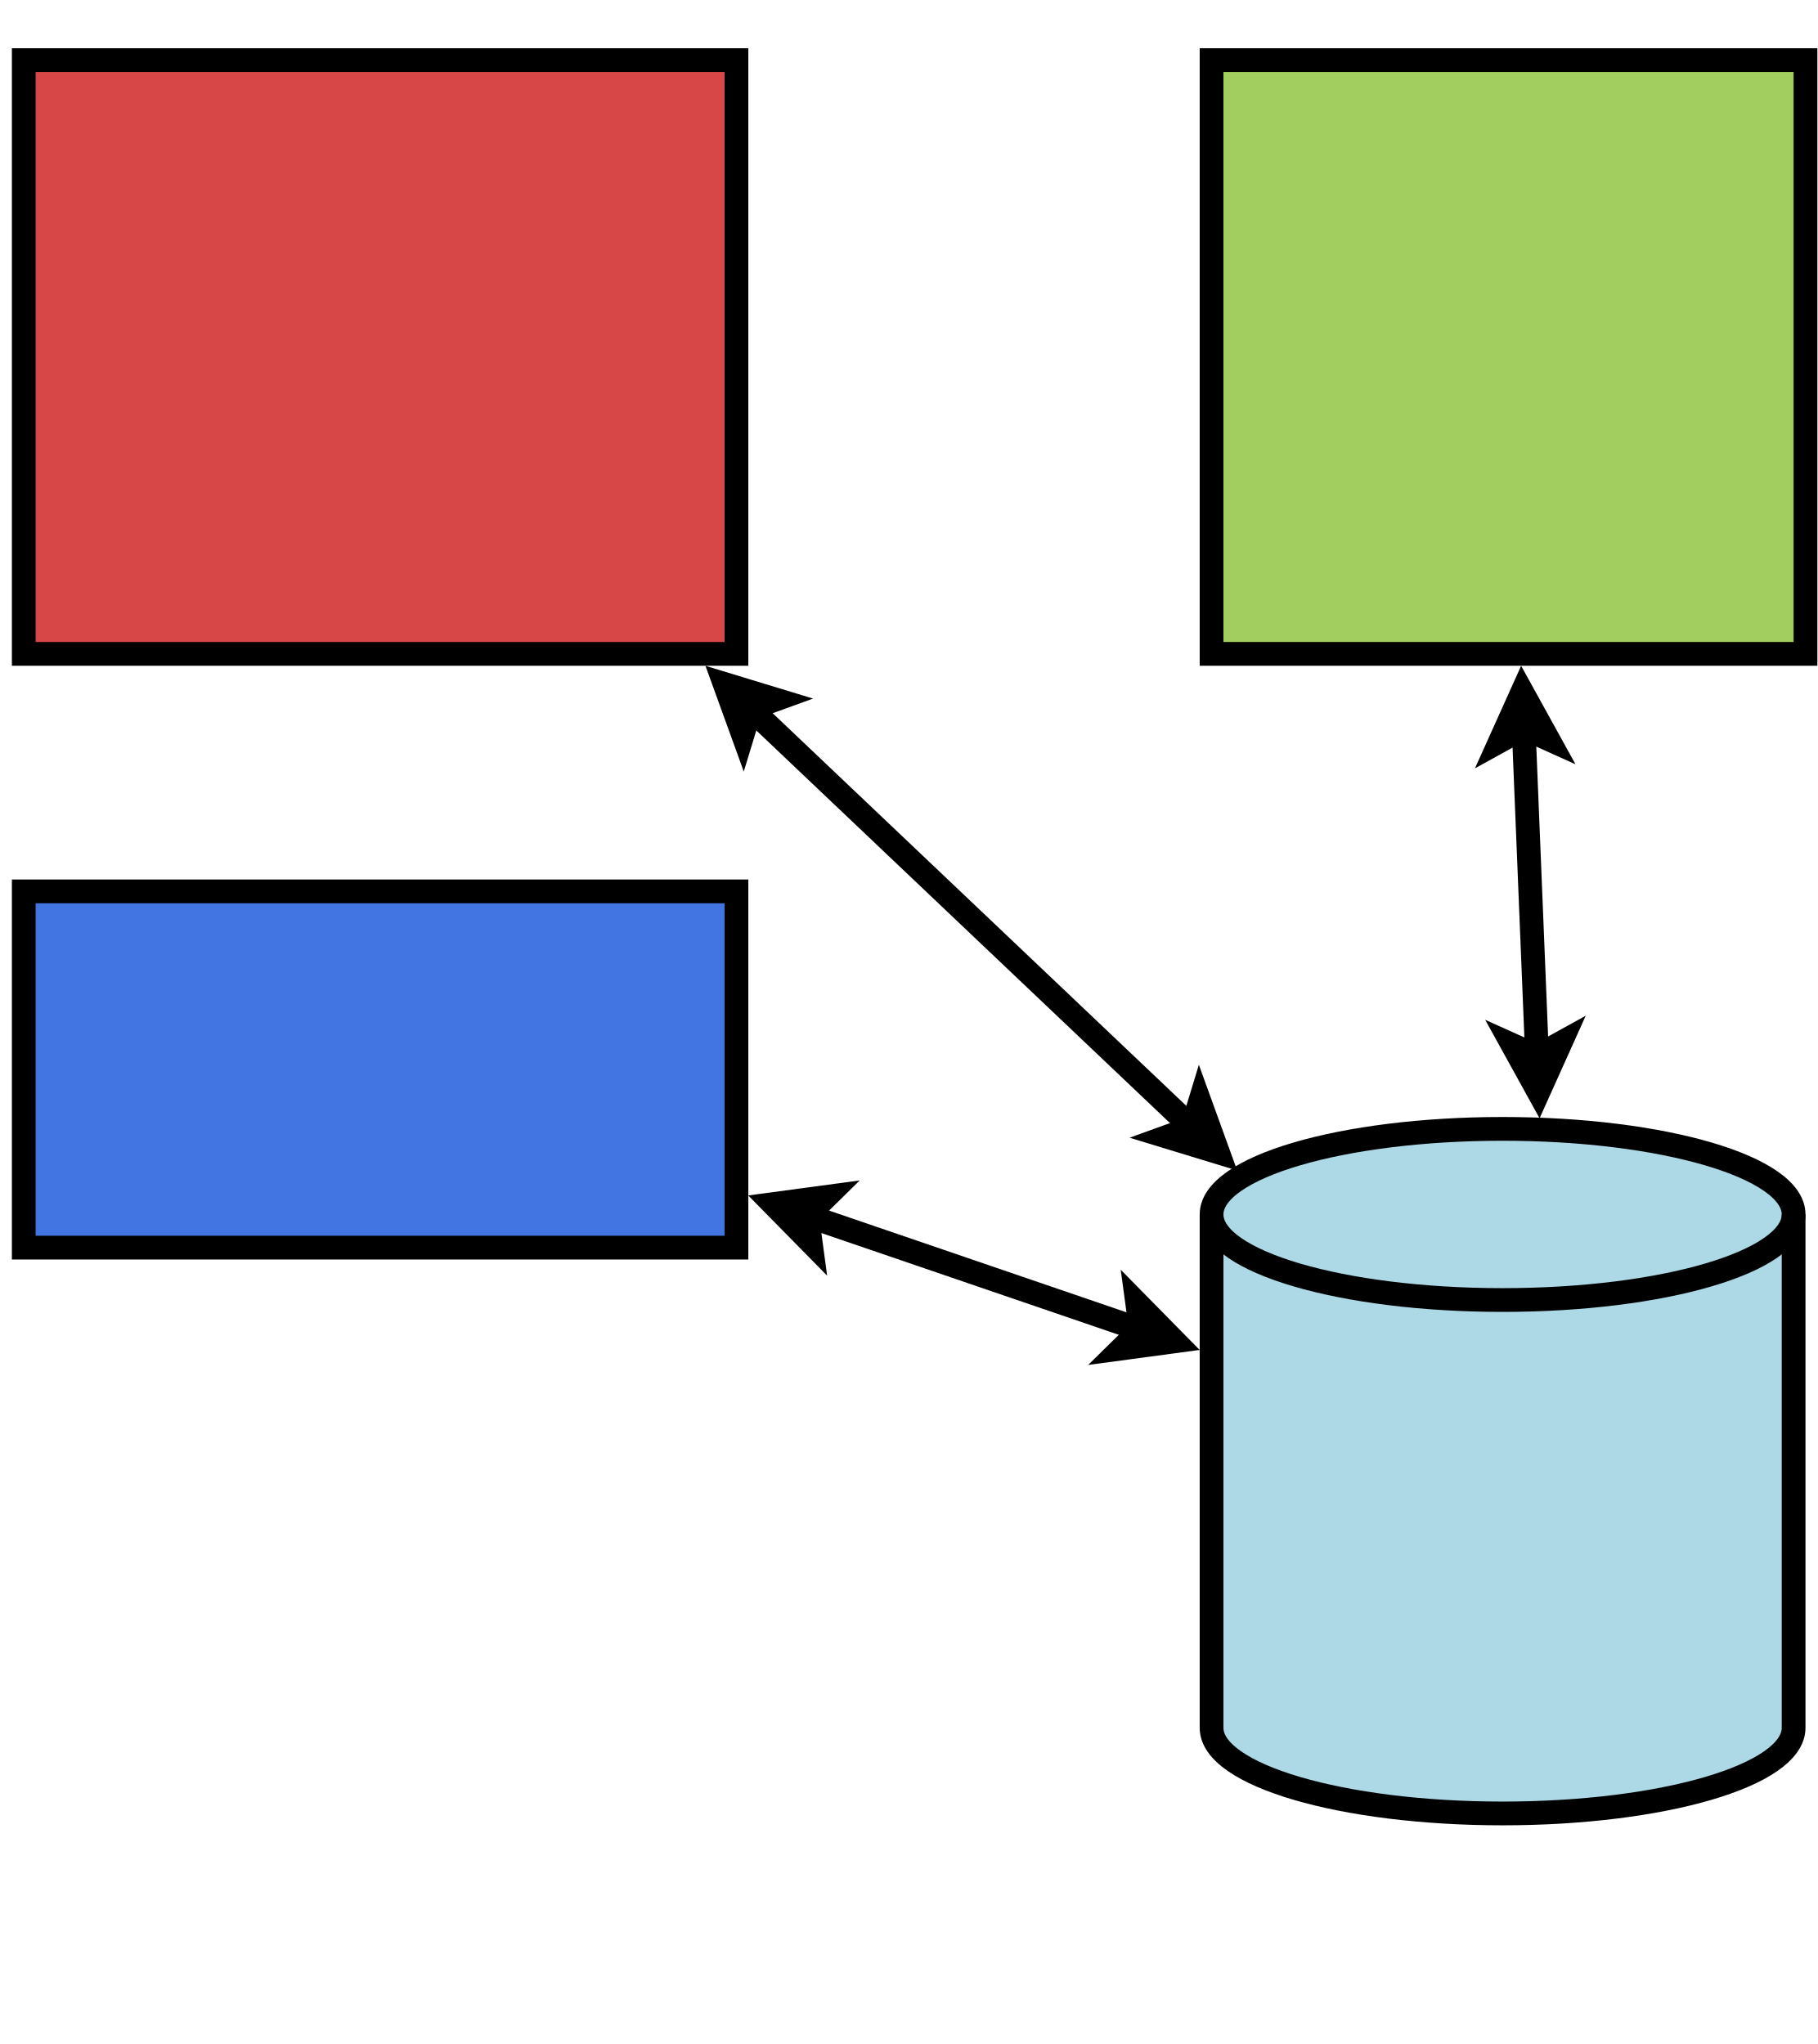
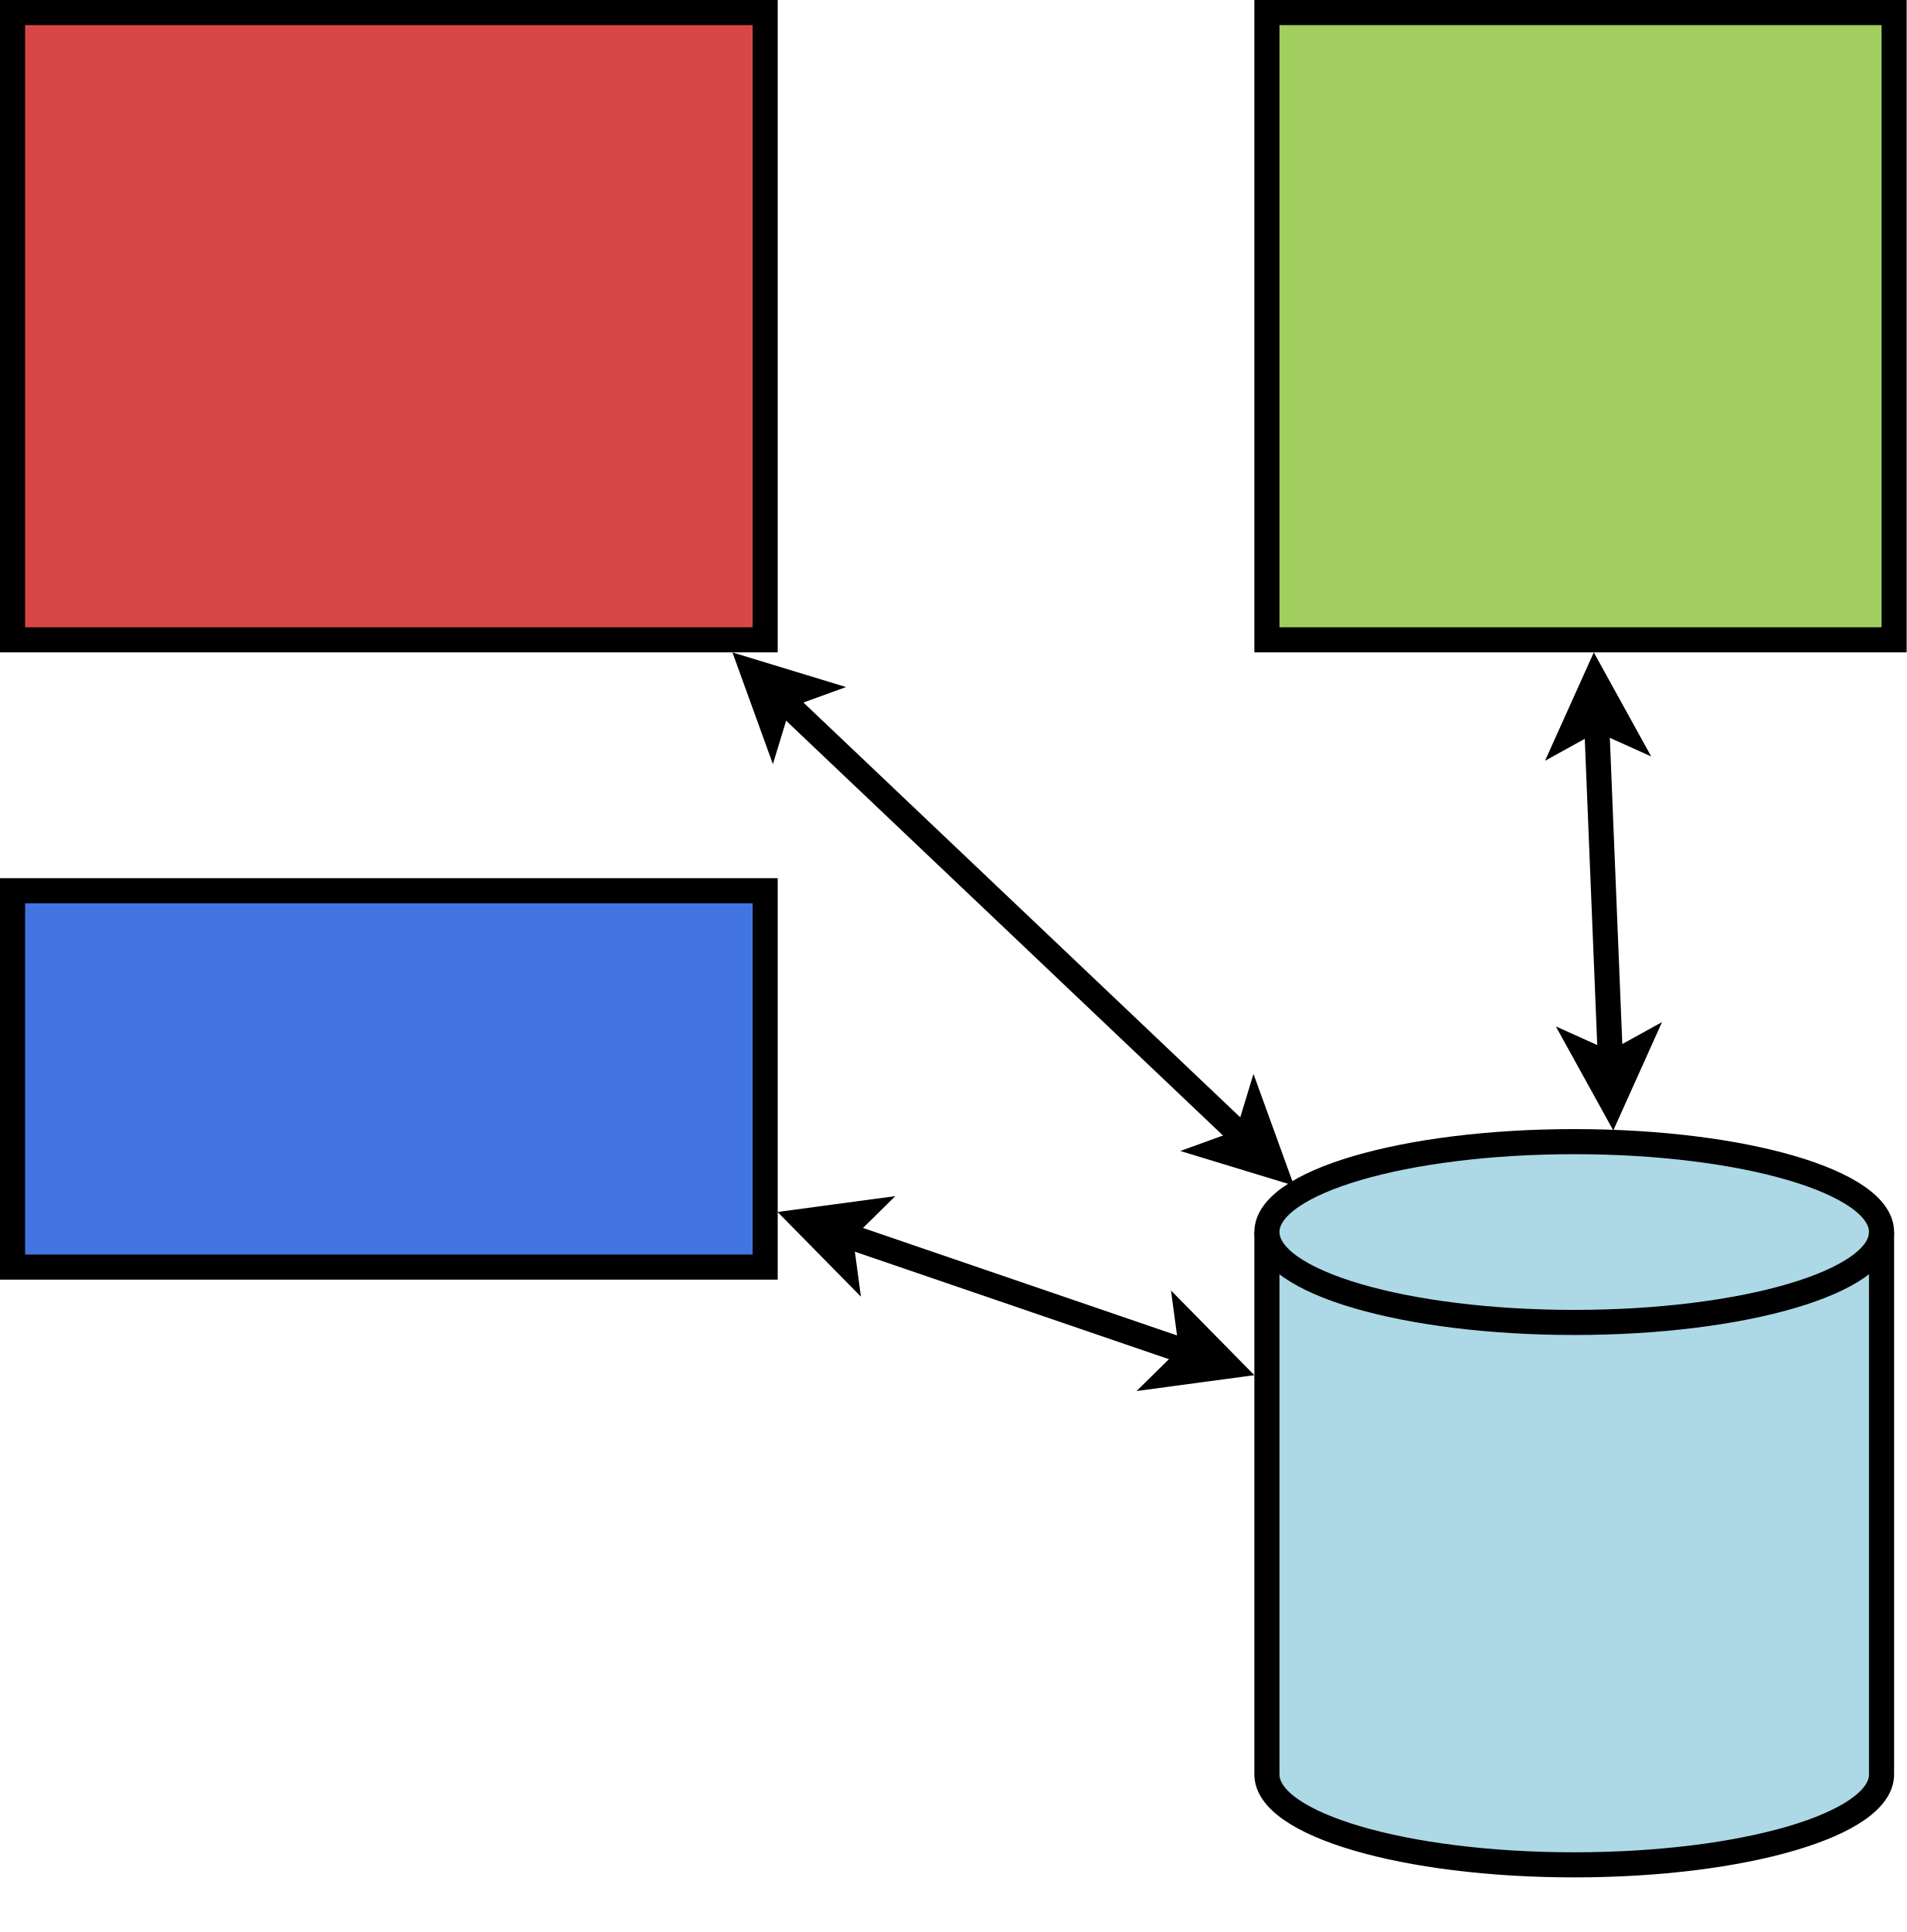
- <svg xmlns="http://www.w3.org/2000/svg" width="8cm" height="9cm" viewBox="-2 -2 153 166">
+ <svg xmlns="http://www.w3.org/2000/svg" width="400" viewBox="-1 -1 152 154">
  <g>
    <rect style="fill: #d84747" x="0" y="0" width="60" height="50" />
    <rect style="fill: none; fill-opacity:0; stroke-width: 2; stroke: #000000" x="0" y="0" width="60" height="50" />
  </g>
  <g>
    <rect style="fill: #a1ce5f" x="100" y="0" width="50" height="50" />
    <rect style="fill: none; fill-opacity:0; stroke-width: 2; stroke: #000000" x="100" y="0" width="50" height="50" />
  </g>
  <g>
    <rect style="fill: #4275e1" x="0" y="70" width="60" height="30" />
    <rect style="fill: none; fill-opacity:0; stroke-width: 2; stroke: #000000" x="0" y="70" width="60" height="30" />
  </g>
  <g>
    <rect style="fill: #add8e6" x="100" y="97.206" width="49" height="43.235" />
    <ellipse style="fill: #add8e6" cx="124.5" cy="140.441" rx="24.5" ry="7.206" />
    <ellipse style="fill: #add8e6" cx="124.5" cy="97.206" rx="24.5" ry="7.206" />
    <ellipse style="fill: none; fill-opacity:0; stroke-width: 2; stroke: #000000" cx="124.5" cy="97.206" rx="24.5" ry="7.206" />
    <path style="fill: none; fill-opacity:0; stroke-width: 2; stroke: #000000" d="M 149 97.206 L 149,140.441 C 149,144.421 138.031,147.647 124.5,147.647 C 110.969,147.647 100,144.421 100,140.441 L 100,97.206" />
-     <text font-size="12.8" style="fill: #000000;text-anchor:middle;font-family:sans-serif;font-style:normal;font-weight:normal" x="124.5" y="159.647">
-       <tspan x="124.5" y="159.647" />
-     </text>
  </g>
  <g>
    <line style="fill: none; fill-opacity:0; stroke-width: 2; stroke: #000000" x1="65.945" y1="97.303" x2="94.043" y2="106.919" />
    <polygon style="fill: #000000" points="63.106,96.331 67.539,95.734 65.945,97.303 66.243,99.519 " />
    <polygon style="fill: none; fill-opacity:0; stroke-width: 2; stroke: #000000" points="63.106,96.331 67.539,95.734 65.945,97.303 66.243,99.519 " />
    <polygon style="fill: #000000" points="96.881,107.891 92.449,108.488 94.043,106.919 93.744,104.703 " />
    <polygon style="fill: none; fill-opacity:0; stroke-width: 2; stroke: #000000" points="96.881,107.891 92.449,108.488 94.043,106.919 93.744,104.703 " />
  </g>
  <g>
    <line style="fill: none; fill-opacity:0; stroke-width: 2; stroke: #000000" x1="61.187" y1="54.609" x2="98.36" y2="89.901" />
    <polygon style="fill: #000000" points="59.012,52.544 63.289,53.847 61.187,54.609 60.535,56.748 " />
    <polygon style="fill: none; fill-opacity:0; stroke-width: 2; stroke: #000000" points="59.012,52.544 63.289,53.847 61.187,54.609 60.535,56.748 " />
    <polygon style="fill: #000000" points="100.536,91.967 96.258,90.663 98.36,89.901 99.012,87.762 " />
    <polygon style="fill: none; fill-opacity:0; stroke-width: 2; stroke: #000000" points="100.536,91.967 96.258,90.663 98.36,89.901 99.012,87.762 " />
  </g>
  <g>
    <line style="fill: none; fill-opacity:0; stroke-width: 2; stroke: #000000" x1="126.273" y1="56.236" x2="127.399" y2="83.877" />
    <polygon style="fill: #000000" points="126.151,53.238 128.312,57.154 126.273,56.236 124.315,57.316 " />
    <polygon style="fill: none; fill-opacity:0; stroke-width: 2; stroke: #000000" points="126.151,53.238 128.312,57.154 126.273,56.236 124.315,57.316 " />
    <polygon style="fill: #000000" points="127.522,86.874 125.36,82.959 127.399,83.877 129.357,82.796 " />
    <polygon style="fill: none; fill-opacity:0; stroke-width: 2; stroke: #000000" points="127.522,86.874 125.36,82.959 127.399,83.877 129.357,82.796 " />
  </g>
</svg>
